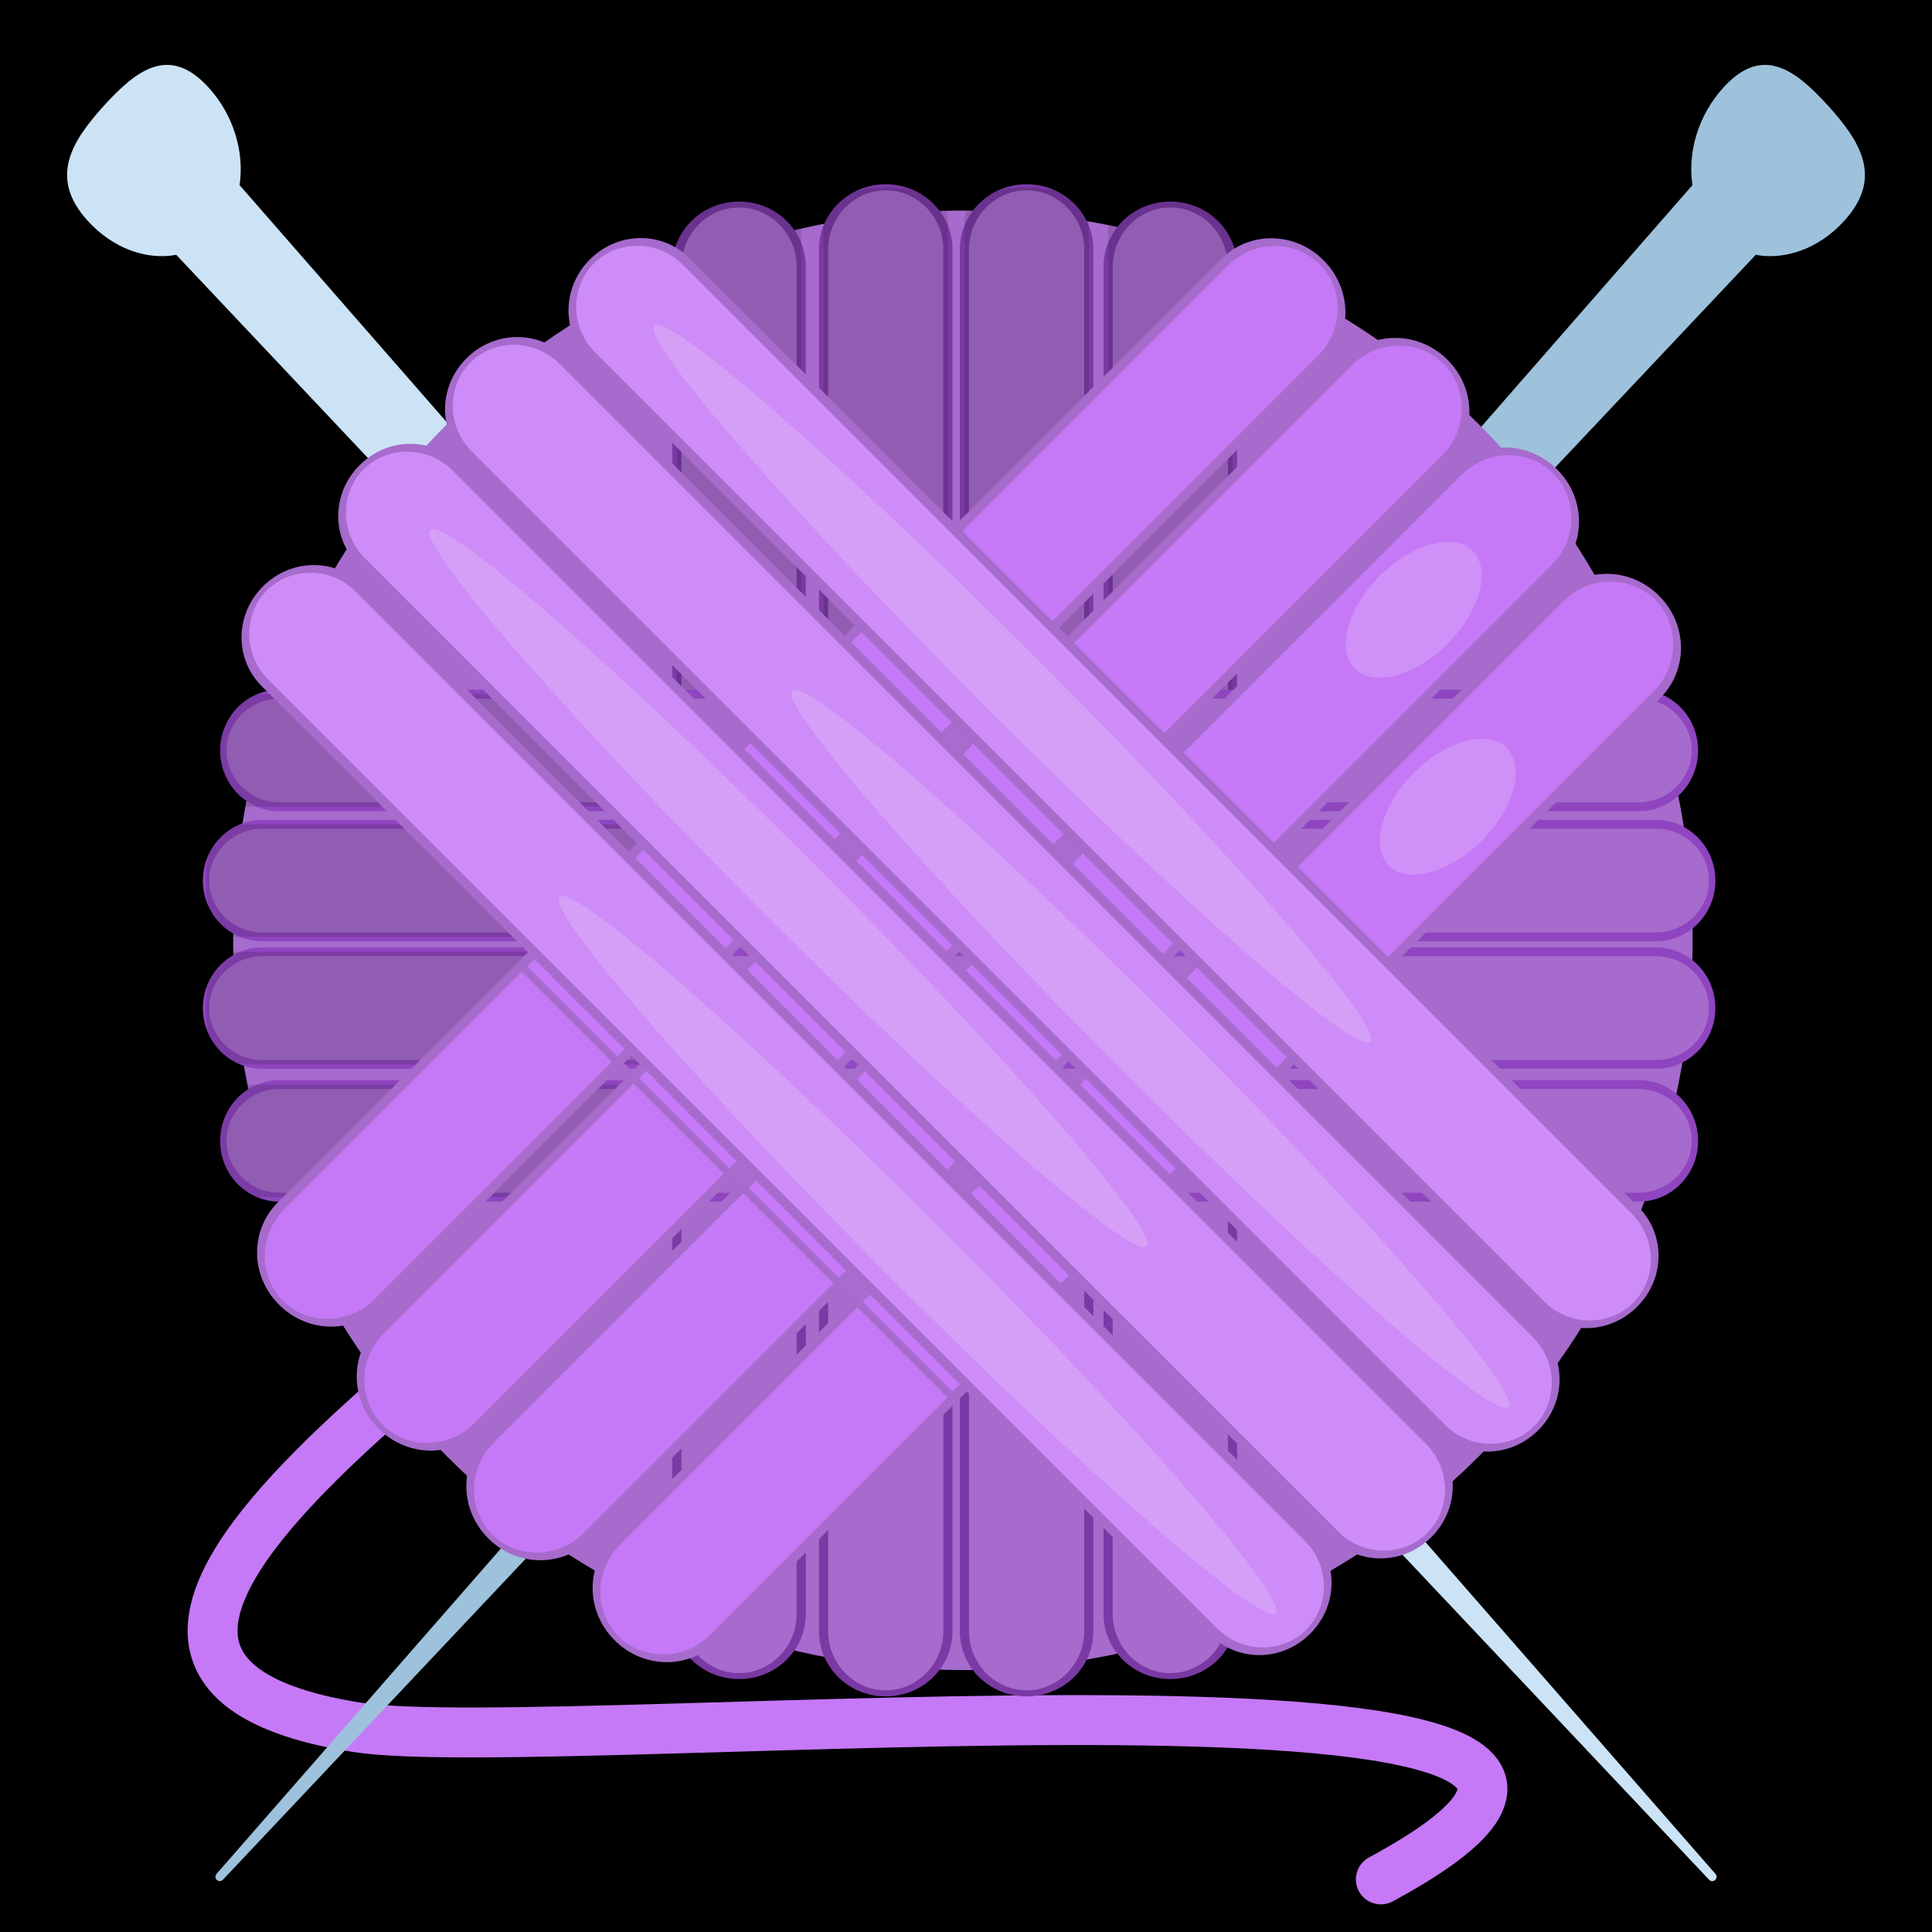
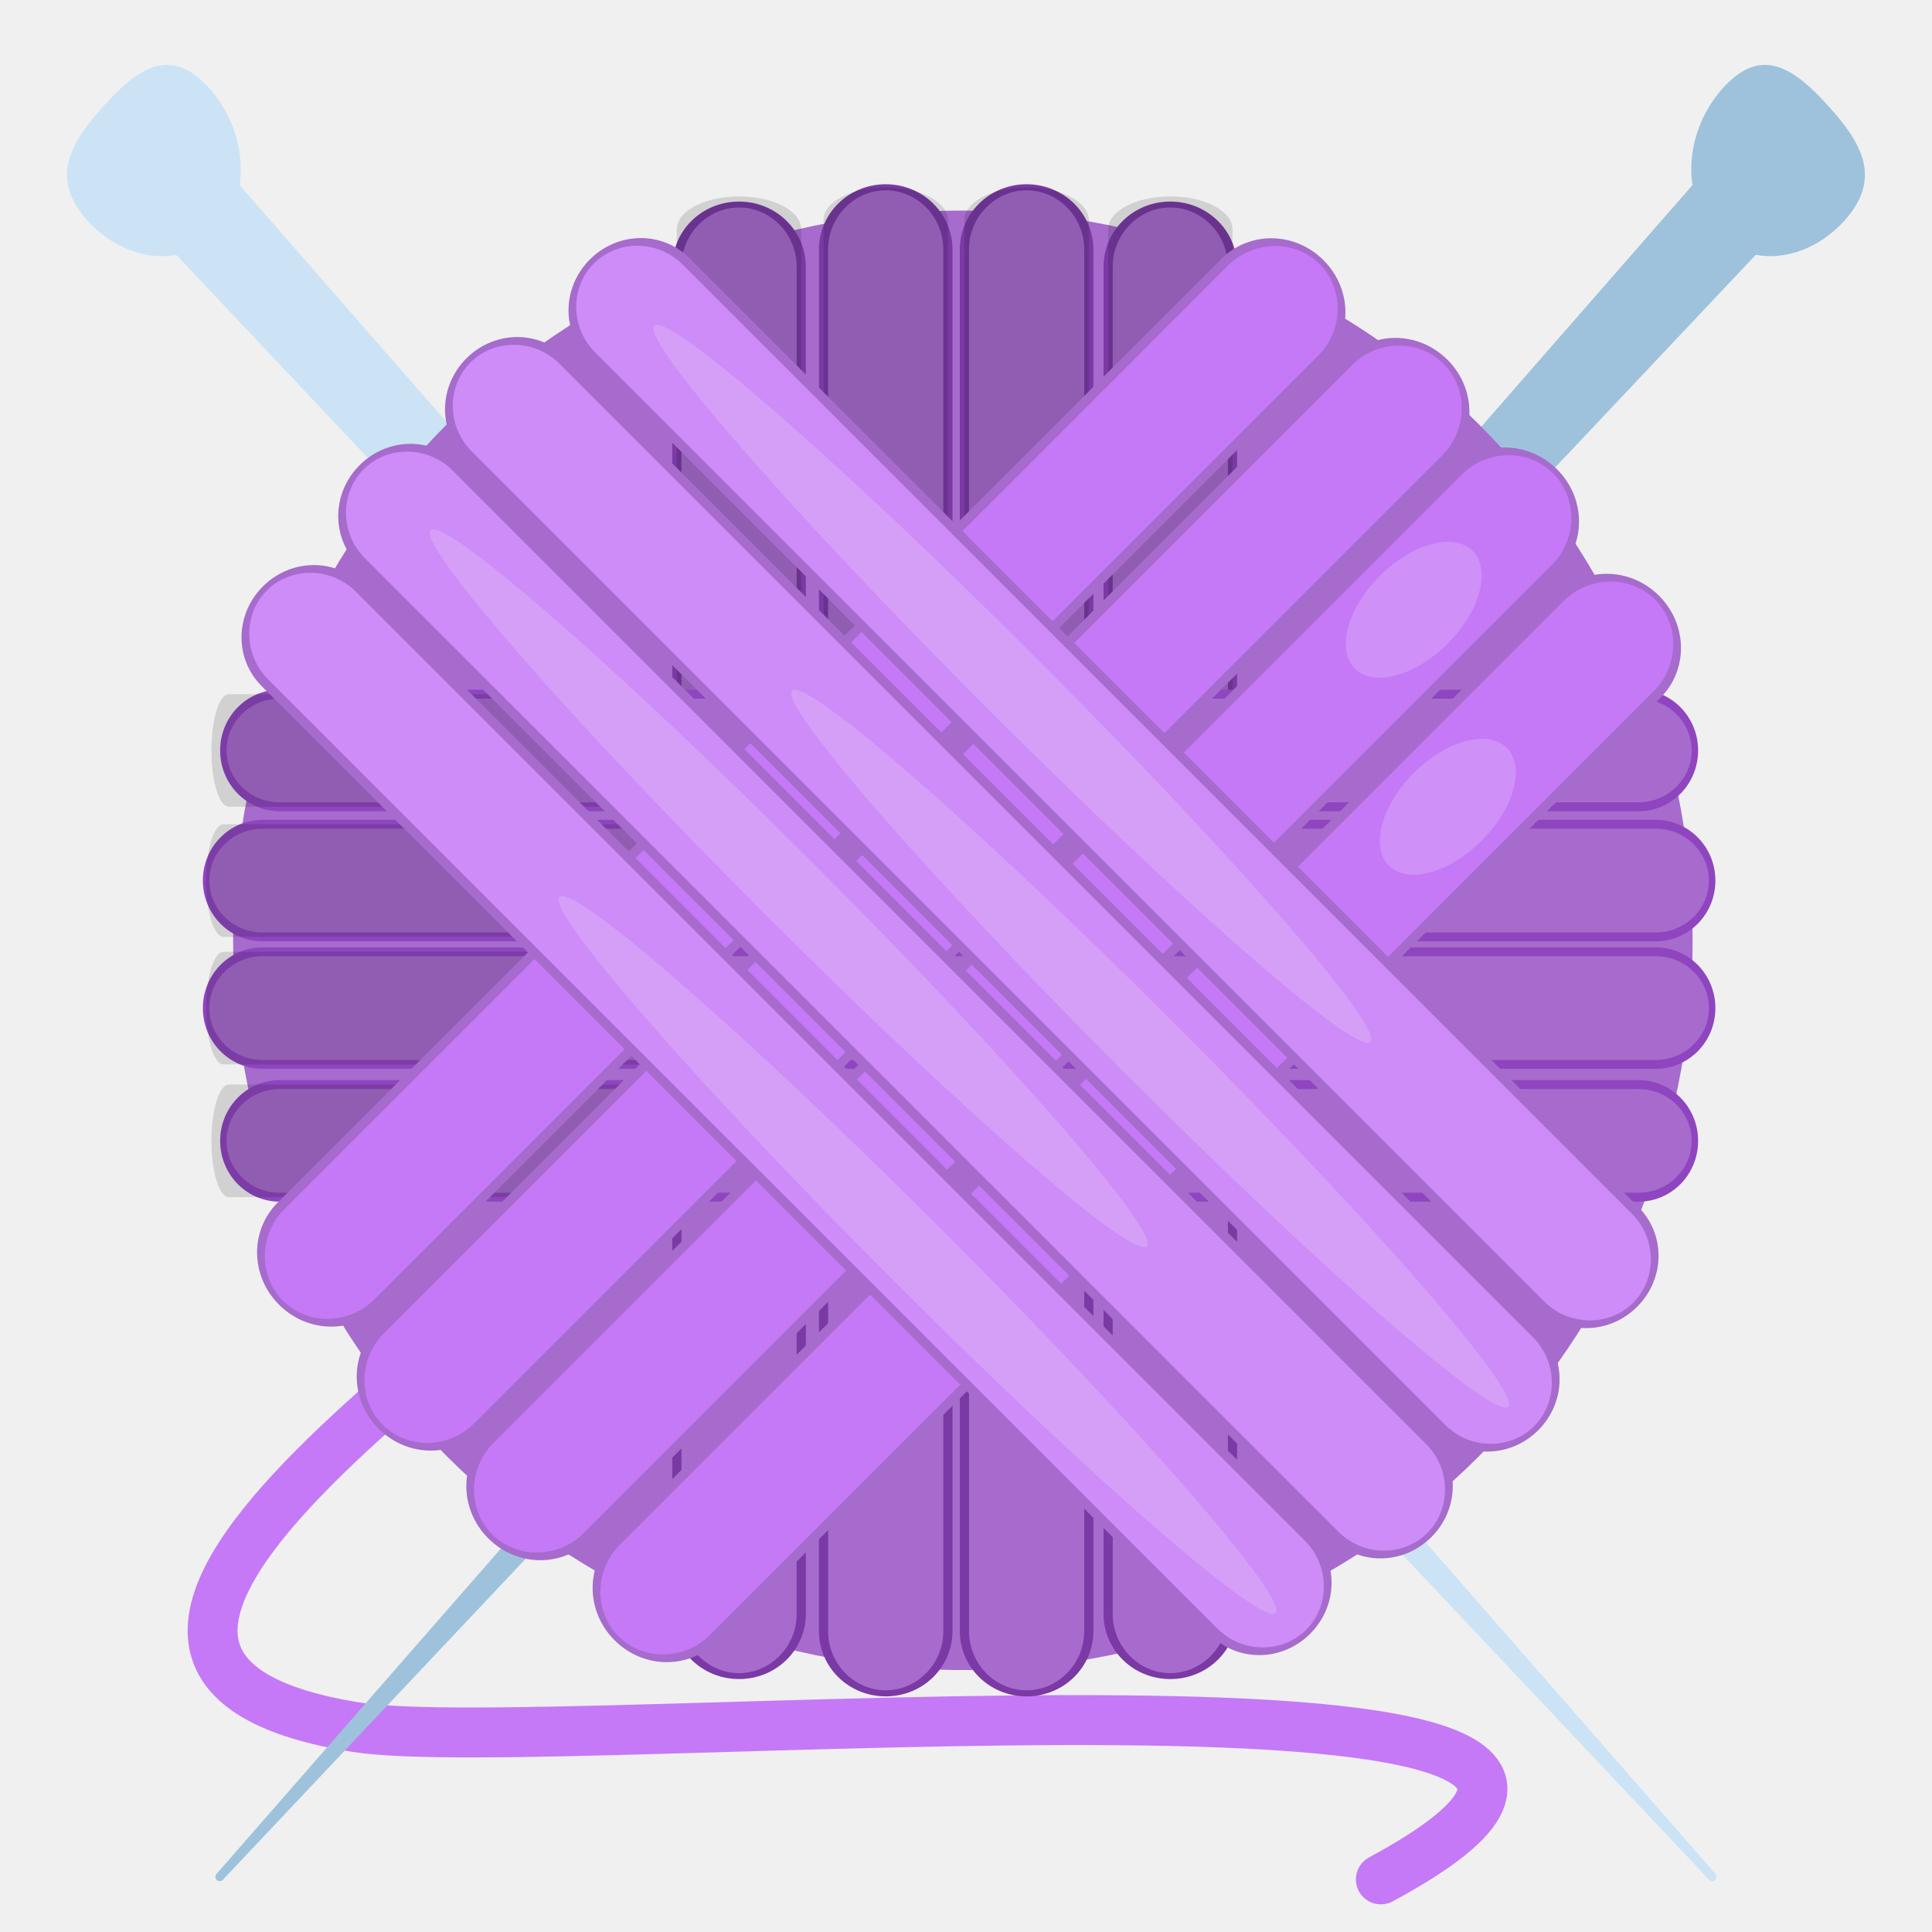
<svg xmlns="http://www.w3.org/2000/svg" width="100%" height="100%" viewBox="0 0 250 250" version="1.1" xml:space="preserve" style="fill-rule:evenodd;clip-rule:evenodd;stroke-linecap:round;stroke-linejoin:round;stroke-miterlimit:1.5;">
-   <g transform="matrix(1,0,0,1,-3.77642,-25.1761)">
-     <rect x="-34.339" y="-27.341" width="312.341" height="312.23" />
-   </g>
-   <path d="M82.538,149.844C85.973,159.783 -12.317,214.181 46.084,223.498C71.809,227.602 239.348,210.433 178.683,243.193" style="fill:none;stroke:rgb(197,121,246);stroke-width:6.46px;" />
-   <g transform="matrix(1.06995,0,0,1.17839,-12.5649,-14.1132)">
-     <g transform="matrix(-0.869318,0.869318,-1.13579,-1.13579,315.022,281.368)">
-       <path d="M23.325,230.399C25.73,231.712 27.335,234.07 27.335,236.757C27.335,240.875 23.569,241.459 18.925,241.459C14.282,241.459 10.509,240.875 10.509,236.757C10.509,234.07 12.114,231.712 14.519,230.399C14.519,230.399 17.429,113.806 18.517,70.178C18.522,70.01 18.702,69.888 18.923,69.905C19.144,69.921 19.324,70.069 19.328,70.238C20.418,113.912 23.325,230.399 23.325,230.399Z" style="fill:rgb(203,227,245);" />
+   <g>
+     <path d="M82.538,149.844C85.973,159.783 -12.317,214.181 46.084,223.498C71.809,227.602 239.348,210.433 178.683,243.193" style="fill:none;stroke:rgb(197,121,246);stroke-width:6.46px;" />
+     <g transform="matrix(1.06995,0,0,1.17839,-12.5649,-14.1132)">
+       <g transform="matrix(-0.869318,0.869318,-1.13579,-1.13579,315.022,281.368)">
+         <path d="M23.325,230.399C25.73,231.712 27.335,234.07 27.335,236.757C27.335,240.875 23.569,241.459 18.925,241.459C14.282,241.459 10.509,240.875 10.509,236.757C10.509,234.07 12.114,231.712 14.519,230.399C14.519,230.399 17.429,113.806 18.517,70.178C18.522,70.01 18.702,69.888 18.923,69.905C19.144,69.921 19.324,70.069 19.328,70.238C20.418,113.912 23.325,230.399 23.325,230.399Z" style="fill:rgb(203,227,245);" />
+       </g>
+       <g transform="matrix(0.869318,0.869318,1.13579,-1.13579,-57.88,281.368)">
+         <path d="M23.325,230.399C25.73,231.712 27.335,234.07 27.335,236.757C27.335,240.875 23.569,241.459 18.925,241.459C14.282,241.459 10.509,240.875 10.509,236.757C10.509,234.07 12.114,231.712 14.519,230.399C14.519,230.399 18.312,78.424 18.517,70.178C18.522,70.01 18.702,69.888 18.923,69.905C19.144,69.921 19.324,70.069 19.328,70.238C20.418,113.912 23.325,230.399 23.325,230.399Z" style="fill:rgb(158,194,220);" />
+       </g>
    </g>
-     <g transform="matrix(0.869318,0.869318,1.13579,-1.13579,-57.88,281.368)">
-       <path d="M23.325,230.399C25.73,231.712 27.335,234.07 27.335,236.757C27.335,240.875 23.569,241.459 18.925,241.459C14.282,241.459 10.509,240.875 10.509,236.757C10.509,234.07 12.114,231.712 14.519,230.399C14.519,230.399 18.312,78.424 18.517,70.178C18.522,70.01 18.702,69.888 18.923,69.905C19.144,69.921 19.324,70.069 19.328,70.238C20.418,113.912 23.325,230.399 23.325,230.399Z" style="fill:rgb(158,194,220);" />
+     <g transform="matrix(1.10623,0,0,1.10623,-26.2698,-34.3128)">
+       <circle cx="136.378" cy="141.009" r="85.359" style="fill:rgb(166,107,204);" />
+     </g>
+     <g transform="matrix(1.51903,0,0,1,-68.0294,0)">
+       <g transform="matrix(1,0,0,1.00739,-33.3052,-0.748464)">
+         <path d="M158.839,32.787L158.839,210.266C158.839,214.675 156.465,218.254 153.542,218.254C150.618,218.254 148.244,214.675 148.244,210.266L148.244,32.787C148.244,28.378 150.618,24.799 153.542,24.799C156.465,24.799 158.839,28.378 158.839,32.787Z" style="fill:rgb(166,107,204);stroke:rgb(122,57,164);stroke-width:0.78px;" />
+       </g>
+       <g transform="matrix(1,0,0,1.00739,-21.3052,-0.748464)">
+         <path d="M158.839,32.787L158.839,210.266C158.839,214.675 156.465,218.254 153.542,218.254C150.618,218.254 148.244,214.675 148.244,210.266L148.244,32.787C148.244,28.378 150.618,24.799 153.542,24.799C156.465,24.799 158.839,28.378 158.839,32.787Z" style="fill:rgb(166,107,204);stroke:rgb(122,57,164);stroke-width:0.78px;" />
+       </g>
+       <g transform="matrix(1,0,0,0.984314,-9.06367,2.05562)">
+         <path d="M158.839,32.974L158.839,210.079C158.839,214.591 156.465,218.254 153.542,218.254C150.618,218.254 148.244,214.591 148.244,210.079L148.244,32.974C148.244,28.462 150.618,24.799 153.542,24.799C156.465,24.799 158.839,28.462 158.839,32.974Z" style="fill:rgb(166,107,204);stroke:rgb(122,57,164);stroke-width:0.78px;" />
+       </g>
+       <g transform="matrix(1,0,0,0.984314,-45.8,2.05562)">
+         <path d="M158.839,32.974L158.839,210.079C158.839,214.591 156.465,218.254 153.542,218.254C150.618,218.254 148.244,214.591 148.244,210.079L148.244,32.974C148.244,28.462 150.618,24.799 153.542,24.799C156.465,24.799 158.839,28.462 158.839,32.974Z" style="fill:rgb(166,107,204);stroke:rgb(122,57,164);stroke-width:0.78px;" />
+       </g>
+     </g>
+     <g transform="matrix(1.51903,0,0,0.525129,-68.0294,11.5192)">
+       <path d="M125.534,32.28L125.534,211.071C125.534,215.513 123.16,219.118 120.237,219.118C117.313,219.118 114.939,215.513 114.939,211.071L114.939,32.28C114.939,27.839 117.313,24.233 120.237,24.233C123.16,24.233 125.534,27.839 125.534,32.28ZM137.534,32.28L137.534,211.071C137.534,215.513 135.16,219.118 132.237,219.118C129.313,219.118 126.939,215.513 126.939,211.071L126.939,32.28C126.939,27.839 129.313,24.233 132.237,24.233C135.16,24.233 137.534,27.839 137.534,32.28ZM149.776,34.512L149.776,208.839C149.776,213.281 147.402,216.886 144.478,216.886C141.554,216.886 139.181,213.281 139.181,208.839L139.181,34.512C139.181,30.071 141.554,26.465 144.478,26.465C147.402,26.465 149.776,30.071 149.776,34.512ZM113.039,34.512L113.039,208.839C113.039,213.281 110.665,216.886 107.742,216.886C104.818,216.886 102.444,213.281 102.444,208.839L102.444,34.512C102.444,30.071 104.818,26.465 107.742,26.465C110.665,26.465 113.039,30.071 113.039,34.512Z" style="fill-opacity:0.13;" />
+     </g>
+     <g transform="matrix(-8.42047e-17,-1.37517,-1,6.12323e-17,245.786,295.793)">
+       <g transform="matrix(1,0,0,1.00739,-33.3052,-0.748464)">
+         <path d="M158.839,32.03L158.839,211.023C158.839,215.014 156.465,218.254 153.542,218.254C150.618,218.254 148.244,215.014 148.244,211.023L148.244,32.03C148.244,28.039 150.618,24.799 153.542,24.799C156.465,24.799 158.839,28.039 158.839,32.03Z" style="fill:rgb(166,107,204);stroke:rgb(143,69,191);stroke-width:0.83px;" />
+       </g>
+       <g transform="matrix(1,0,0,1.00739,-21.3052,-0.748464)">
+         <path d="M158.839,32.03L158.839,211.023C158.839,215.014 156.465,218.254 153.542,218.254C150.618,218.254 148.244,215.014 148.244,211.023L148.244,32.03C148.244,28.039 150.618,24.799 153.542,24.799C156.465,24.799 158.839,28.039 158.839,32.03Z" style="fill:rgb(166,107,204);stroke:rgb(143,69,191);stroke-width:0.83px;" />
+       </g>
+       <g transform="matrix(1,0,0,0.984314,-9.06367,2.05562)">
+         <path d="M158.839,32.2L158.839,210.853C158.839,214.938 156.465,218.254 153.542,218.254C150.618,218.254 148.244,214.938 148.244,210.853L148.244,32.2C148.244,28.115 150.618,24.799 153.542,24.799C156.465,24.799 158.839,28.115 158.839,32.2Z" style="fill:rgb(166,107,204);stroke:rgb(143,69,191);stroke-width:0.84px;" />
+       </g>
+       <g transform="matrix(1,0,0,0.984314,-45.8,2.05562)">
+         <path d="M158.839,32.2L158.839,210.853C158.839,214.938 156.465,218.254 153.542,218.254C150.618,218.254 148.244,214.938 148.244,210.853L148.244,32.2C148.244,28.115 150.618,24.799 153.542,24.799C156.465,24.799 158.839,28.115 158.839,32.2Z" style="fill:rgb(166,107,204);stroke:rgb(143,69,191);stroke-width:0.84px;" />
+       </g>
+     </g>
+     <g transform="matrix(-8.42047e-17,-1.37517,-0.308898,1.89145e-17,94.3526,295.793)">
+       <path d="M125.534,31.518C125.534,27.498 123.16,24.233 120.237,24.233C117.313,24.233 114.939,27.498 114.939,31.518L114.939,211.833C114.939,215.854 117.313,219.118 120.237,219.118C123.16,219.118 125.534,215.854 125.534,211.833L125.534,31.518ZM137.534,31.518C137.534,27.498 135.16,24.233 132.237,24.233C129.313,24.233 126.939,27.498 126.939,31.518L126.939,211.833C126.939,215.854 129.313,219.118 132.237,219.118C135.16,219.118 137.534,215.854 137.534,211.833L137.534,31.518ZM149.776,33.75C149.776,29.73 147.402,26.465 144.478,26.465C141.554,26.465 139.181,29.73 139.181,33.75L139.181,209.602C139.181,213.622 141.554,216.886 144.478,216.886C147.402,216.886 149.776,213.622 149.776,209.602L149.776,33.75ZM113.039,33.75C113.039,29.73 110.665,26.465 107.742,26.465C104.818,26.465 102.444,29.73 102.444,33.75L102.444,209.602C102.444,213.622 104.818,216.886 107.742,216.886C110.665,216.886 113.039,213.622 113.039,209.602L113.039,33.75Z" style="fill-opacity:0.13;" />
+     </g>
+     <g transform="matrix(-1.18194,-1.18194,-0.707107,0.707107,360.484,185.974)">
+       <g transform="matrix(1,0,0,1.00739,-33.3052,-0.748464)">
+         <path d="M158.839,33.589L158.839,209.465C158.839,214.316 156.465,218.254 153.542,218.254C150.618,218.254 148.244,214.316 148.244,209.465L148.244,33.589C148.244,28.737 150.618,24.799 153.542,24.799C156.465,24.799 158.839,28.737 158.839,33.589Z" style="fill:rgb(197,121,246);stroke:rgb(166,107,204);stroke-width:0.72px;" />
+       </g>
+       <g transform="matrix(1,0,0,1.00739,-21.3052,-0.748464)">
+         <path d="M158.839,33.589L158.839,209.465C158.839,214.316 156.465,218.254 153.542,218.254C150.618,218.254 148.244,214.316 148.244,209.465L148.244,33.589C148.244,28.737 150.618,24.799 153.542,24.799C156.465,24.799 158.839,28.737 158.839,33.589Z" style="fill:rgb(197,121,246);stroke:rgb(166,107,204);stroke-width:0.72px;" />
+       </g>
+       <g transform="matrix(1,0,0,0.984314,-9.06367,2.05562)">
+         <path d="M158.839,33.795L158.839,209.258C158.839,214.223 156.465,218.254 153.542,218.254C150.618,218.254 148.244,214.223 148.244,209.258L148.244,33.795C148.244,28.83 150.618,24.799 153.542,24.799C156.465,24.799 158.839,28.83 158.839,33.795Z" style="fill:rgb(197,121,246);stroke:rgb(166,107,204);stroke-width:0.73px;" />
+       </g>
+       <g transform="matrix(1,0,0,0.984314,-45.8,2.05562)">
+         <path d="M158.839,33.795L158.839,209.258C158.839,214.223 156.465,218.254 153.542,218.254C150.618,218.254 148.244,214.223 148.244,209.258L148.244,33.795C148.244,28.83 150.618,24.799 153.542,24.799C156.465,24.799 158.839,28.83 158.839,33.795Z" style="fill:rgb(197,121,246);stroke:rgb(166,107,204);stroke-width:0.73px;" />
+       </g>
+     </g>
+     <g transform="matrix(-1.1518,1.1518,0.708974,0.708974,181.922,-109.03)">
+       <g transform="matrix(1,0,0,1.00739,-33.3052,-0.748464)">
+         <path d="M158.839,33.342L158.839,209.711C158.839,214.426 156.465,218.254 153.542,218.254C150.618,218.254 148.244,214.426 148.244,209.711L148.244,33.342C148.244,28.627 150.618,24.799 153.542,24.799C156.465,24.799 158.839,28.627 158.839,33.342Z" style="fill:rgb(205,140,247);stroke:rgb(166,107,204);stroke-width:0.74px;" />
+       </g>
+       <g transform="matrix(1,0,0,1.00739,-21.3052,-0.748464)">
+         <path d="M158.839,33.342L158.839,209.711C158.839,214.426 156.465,218.254 153.542,218.254C150.618,218.254 148.244,214.426 148.244,209.711L148.244,33.342C148.244,28.627 150.618,24.799 153.542,24.799C156.465,24.799 158.839,28.627 158.839,33.342Z" style="fill:rgb(205,140,247);stroke:rgb(166,107,204);stroke-width:0.74px;" />
+       </g>
+       <g transform="matrix(1,0,0,0.984314,-9.06367,2.05562)">
+         <path d="M158.839,33.542L158.839,209.511C158.839,214.337 156.465,218.254 153.542,218.254C150.618,218.254 148.244,214.337 148.244,209.511L148.244,33.542C148.244,28.716 150.618,24.799 153.542,24.799C156.465,24.799 158.839,28.716 158.839,33.542Z" style="fill:rgb(205,140,247);stroke:rgb(166,107,204);stroke-width:0.74px;" />
+       </g>
+       <g transform="matrix(1,0,0,0.984314,-45.8,2.05562)">
+         <path d="M158.839,33.542L158.839,209.511C158.839,214.337 156.465,218.254 153.542,218.254C150.618,218.254 148.244,214.337 148.244,209.511L148.244,33.542C148.244,28.716 150.618,24.799 153.542,24.799C156.465,24.799 158.839,28.716 158.839,33.542Z" style="fill:rgb(205,140,247);stroke:rgb(166,107,204);stroke-width:0.74px;" />
+       </g>
+     </g>
+     <g transform="matrix(0.481486,-0.481486,1.08459,1.08459,-21.2245,83.3314)">
+       <ellipse cx="152.729" cy="72.551" rx="6.657" ry="42.717" style="fill:white;fill-opacity:0.17;" />
+     </g>
+     <g transform="matrix(0.481486,-0.481486,1.08459,1.08459,-50.1715,109.797)">
+       <ellipse cx="152.729" cy="72.551" rx="6.657" ry="42.717" style="fill:white;fill-opacity:0.17;" />
+     </g>
+     <g transform="matrix(0.481486,-0.481486,1.08459,1.08459,-33.5051,157.238)">
+       <ellipse cx="152.729" cy="72.551" rx="6.657" ry="42.717" style="fill:white;fill-opacity:0.17;" />
+     </g>
+     <g transform="matrix(0.481486,-0.481486,1.08459,1.08459,-3.38942,130.558)">
+       <ellipse cx="152.729" cy="72.551" rx="6.657" ry="42.717" style="fill:white;fill-opacity:0.17;" />
+     </g>
+     <g transform="matrix(0.483306,0.483306,-0.707107,0.707107,148.601,-69.8298)">
+       <ellipse cx="189.392" cy="80.892" rx="9.076" ry="10.778" style="fill:white;fill-opacity:0.17;" />
+     </g>
+     <g transform="matrix(0.483306,0.483306,-0.707107,0.707107,153.012,-44.3424)">
+       <ellipse cx="189.392" cy="80.892" rx="9.076" ry="10.778" style="fill:white;fill-opacity:0.17;" />
    </g>
  </g>
-   <g transform="matrix(1.10623,0,0,1.10623,-26.2698,-34.3128)">
-     <circle cx="136.378" cy="141.009" r="85.359" style="fill:rgb(166,107,204);" />
-   </g>
-   <g transform="matrix(1.51903,0,0,1,-68.0294,0)">
-     <g transform="matrix(1,0,0,1.00739,-33.3052,-0.748464)">
-       <path d="M158.839,32.787L158.839,210.266C158.839,214.675 156.465,218.254 153.542,218.254C150.618,218.254 148.244,214.675 148.244,210.266L148.244,32.787C148.244,28.378 150.618,24.799 153.542,24.799C156.465,24.799 158.839,28.378 158.839,32.787Z" style="fill:rgb(166,107,204);stroke:rgb(122,57,164);stroke-width:0.78px;" />
-     </g>
-     <g transform="matrix(1,0,0,1.00739,-21.3052,-0.748464)">
-       <path d="M158.839,32.787L158.839,210.266C158.839,214.675 156.465,218.254 153.542,218.254C150.618,218.254 148.244,214.675 148.244,210.266L148.244,32.787C148.244,28.378 150.618,24.799 153.542,24.799C156.465,24.799 158.839,28.378 158.839,32.787Z" style="fill:rgb(166,107,204);stroke:rgb(122,57,164);stroke-width:0.78px;" />
-     </g>
-     <g transform="matrix(1,0,0,0.984314,-9.06367,2.05562)">
-       <path d="M158.839,32.974L158.839,210.079C158.839,214.591 156.465,218.254 153.542,218.254C150.618,218.254 148.244,214.591 148.244,210.079L148.244,32.974C148.244,28.462 150.618,24.799 153.542,24.799C156.465,24.799 158.839,28.462 158.839,32.974Z" style="fill:rgb(166,107,204);stroke:rgb(122,57,164);stroke-width:0.78px;" />
-     </g>
-     <g transform="matrix(1,0,0,0.984314,-45.8,2.05562)">
-       <path d="M158.839,32.974L158.839,210.079C158.839,214.591 156.465,218.254 153.542,218.254C150.618,218.254 148.244,214.591 148.244,210.079L148.244,32.974C148.244,28.462 150.618,24.799 153.542,24.799C156.465,24.799 158.839,28.462 158.839,32.974Z" style="fill:rgb(166,107,204);stroke:rgb(122,57,164);stroke-width:0.78px;" />
-     </g>
-   </g>
-   <g transform="matrix(1.51903,0,0,0.525129,-68.0294,11.5192)">
-     <path d="M125.534,32.28L125.534,211.071C125.534,215.513 123.16,219.118 120.237,219.118C117.313,219.118 114.939,215.513 114.939,211.071L114.939,32.28C114.939,27.839 117.313,24.233 120.237,24.233C123.16,24.233 125.534,27.839 125.534,32.28ZM137.534,32.28L137.534,211.071C137.534,215.513 135.16,219.118 132.237,219.118C129.313,219.118 126.939,215.513 126.939,211.071L126.939,32.28C126.939,27.839 129.313,24.233 132.237,24.233C135.16,24.233 137.534,27.839 137.534,32.28ZM149.776,34.512L149.776,208.839C149.776,213.281 147.402,216.886 144.478,216.886C141.554,216.886 139.181,213.281 139.181,208.839L139.181,34.512C139.181,30.071 141.554,26.465 144.478,26.465C147.402,26.465 149.776,30.071 149.776,34.512ZM113.039,34.512L113.039,208.839C113.039,213.281 110.665,216.886 107.742,216.886C104.818,216.886 102.444,213.281 102.444,208.839L102.444,34.512C102.444,30.071 104.818,26.465 107.742,26.465C110.665,26.465 113.039,30.071 113.039,34.512Z" style="fill-opacity:0.13;" />
-   </g>
-   <g transform="matrix(-8.42047e-17,-1.37517,-1,6.12323e-17,245.786,295.793)">
-     <g transform="matrix(1,0,0,1.00739,-33.3052,-0.748464)">
-       <path d="M158.839,32.03L158.839,211.023C158.839,215.014 156.465,218.254 153.542,218.254C150.618,218.254 148.244,215.014 148.244,211.023L148.244,32.03C148.244,28.039 150.618,24.799 153.542,24.799C156.465,24.799 158.839,28.039 158.839,32.03Z" style="fill:rgb(166,107,204);stroke:rgb(143,69,191);stroke-width:0.83px;" />
-     </g>
-     <g transform="matrix(1,0,0,1.00739,-21.3052,-0.748464)">
-       <path d="M158.839,32.03L158.839,211.023C158.839,215.014 156.465,218.254 153.542,218.254C150.618,218.254 148.244,215.014 148.244,211.023L148.244,32.03C148.244,28.039 150.618,24.799 153.542,24.799C156.465,24.799 158.839,28.039 158.839,32.03Z" style="fill:rgb(166,107,204);stroke:rgb(143,69,191);stroke-width:0.83px;" />
-     </g>
-     <g transform="matrix(1,0,0,0.984314,-9.06367,2.05562)">
-       <path d="M158.839,32.2L158.839,210.853C158.839,214.938 156.465,218.254 153.542,218.254C150.618,218.254 148.244,214.938 148.244,210.853L148.244,32.2C148.244,28.115 150.618,24.799 153.542,24.799C156.465,24.799 158.839,28.115 158.839,32.2Z" style="fill:rgb(166,107,204);stroke:rgb(143,69,191);stroke-width:0.84px;" />
-     </g>
-     <g transform="matrix(1,0,0,0.984314,-45.8,2.05562)">
-       <path d="M158.839,32.2L158.839,210.853C158.839,214.938 156.465,218.254 153.542,218.254C150.618,218.254 148.244,214.938 148.244,210.853L148.244,32.2C148.244,28.115 150.618,24.799 153.542,24.799C156.465,24.799 158.839,28.115 158.839,32.2Z" style="fill:rgb(166,107,204);stroke:rgb(143,69,191);stroke-width:0.84px;" />
-     </g>
-   </g>
-   <g transform="matrix(-8.42047e-17,-1.37517,-0.308898,1.89145e-17,94.3526,295.793)">
-     <path d="M125.534,31.518C125.534,27.498 123.16,24.233 120.237,24.233C117.313,24.233 114.939,27.498 114.939,31.518L114.939,211.833C114.939,215.854 117.313,219.118 120.237,219.118C123.16,219.118 125.534,215.854 125.534,211.833L125.534,31.518ZM137.534,31.518C137.534,27.498 135.16,24.233 132.237,24.233C129.313,24.233 126.939,27.498 126.939,31.518L126.939,211.833C126.939,215.854 129.313,219.118 132.237,219.118C135.16,219.118 137.534,215.854 137.534,211.833L137.534,31.518ZM149.776,33.75C149.776,29.73 147.402,26.465 144.478,26.465C141.554,26.465 139.181,29.73 139.181,33.75L139.181,209.602C139.181,213.622 141.554,216.886 144.478,216.886C147.402,216.886 149.776,213.622 149.776,209.602L149.776,33.75ZM113.039,33.75C113.039,29.73 110.665,26.465 107.742,26.465C104.818,26.465 102.444,29.73 102.444,33.75L102.444,209.602C102.444,213.622 104.818,216.886 107.742,216.886C110.665,216.886 113.039,213.622 113.039,209.602L113.039,33.75Z" style="fill-opacity:0.13;" />
-   </g>
-   <g transform="matrix(-1.18194,-1.18194,-0.707107,0.707107,360.484,185.974)">
-     <g transform="matrix(1,0,0,1.00739,-33.3052,-0.748464)">
-       <path d="M158.839,33.589L158.839,209.465C158.839,214.316 156.465,218.254 153.542,218.254C150.618,218.254 148.244,214.316 148.244,209.465L148.244,33.589C148.244,28.737 150.618,24.799 153.542,24.799C156.465,24.799 158.839,28.737 158.839,33.589Z" style="fill:rgb(197,121,246);stroke:rgb(166,107,204);stroke-width:0.72px;" />
-     </g>
-     <g transform="matrix(1,0,0,1.00739,-21.3052,-0.748464)">
-       <path d="M158.839,33.589L158.839,209.465C158.839,214.316 156.465,218.254 153.542,218.254C150.618,218.254 148.244,214.316 148.244,209.465L148.244,33.589C148.244,28.737 150.618,24.799 153.542,24.799C156.465,24.799 158.839,28.737 158.839,33.589Z" style="fill:rgb(197,121,246);stroke:rgb(166,107,204);stroke-width:0.72px;" />
-     </g>
-     <g transform="matrix(1,0,0,0.984314,-9.06367,2.05562)">
-       <path d="M158.839,33.795L158.839,209.258C158.839,214.223 156.465,218.254 153.542,218.254C150.618,218.254 148.244,214.223 148.244,209.258L148.244,33.795C148.244,28.83 150.618,24.799 153.542,24.799C156.465,24.799 158.839,28.83 158.839,33.795Z" style="fill:rgb(197,121,246);stroke:rgb(166,107,204);stroke-width:0.73px;" />
-     </g>
-     <g transform="matrix(1,0,0,0.984314,-45.8,2.05562)">
-       <path d="M158.839,33.795L158.839,209.258C158.839,214.223 156.465,218.254 153.542,218.254C150.618,218.254 148.244,214.223 148.244,209.258L148.244,33.795C148.244,28.83 150.618,24.799 153.542,24.799C156.465,24.799 158.839,28.83 158.839,33.795Z" style="fill:rgb(197,121,246);stroke:rgb(166,107,204);stroke-width:0.73px;" />
-     </g>
-     <g transform="matrix(-2.23264e-17,-0.688145,-0.424906,-3.18623e-16,178.385,212.077)">
-       <rect x="69.755" y="67.355" width="115.66" height="111.146" style="fill:rgb(197,121,246);fill-opacity:0.08;stroke:rgb(166,107,204);stroke-width:1.43px;" />
-     </g>
-   </g>
-   <g transform="matrix(-1.1518,1.1518,0.708974,0.708974,181.922,-109.03)">
-     <g transform="matrix(1,0,0,1.00739,-33.3052,-0.748464)">
-       <path d="M158.839,33.342L158.839,209.711C158.839,214.426 156.465,218.254 153.542,218.254C150.618,218.254 148.244,214.426 148.244,209.711L148.244,33.342C148.244,28.627 150.618,24.799 153.542,24.799C156.465,24.799 158.839,28.627 158.839,33.342Z" style="fill:rgb(205,140,247);stroke:rgb(166,107,204);stroke-width:0.74px;" />
-     </g>
-     <g transform="matrix(1,0,0,1.00739,-21.3052,-0.748464)">
-       <path d="M158.839,33.342L158.839,209.711C158.839,214.426 156.465,218.254 153.542,218.254C150.618,218.254 148.244,214.426 148.244,209.711L148.244,33.342C148.244,28.627 150.618,24.799 153.542,24.799C156.465,24.799 158.839,28.627 158.839,33.342Z" style="fill:rgb(205,140,247);stroke:rgb(166,107,204);stroke-width:0.74px;" />
-     </g>
-     <g transform="matrix(1,0,0,0.984314,-9.06367,2.05562)">
-       <path d="M158.839,33.542L158.839,209.511C158.839,214.337 156.465,218.254 153.542,218.254C150.618,218.254 148.244,214.337 148.244,209.511L148.244,33.542C148.244,28.716 150.618,24.799 153.542,24.799C156.465,24.799 158.839,28.716 158.839,33.542Z" style="fill:rgb(205,140,247);stroke:rgb(166,107,204);stroke-width:0.74px;" />
-     </g>
-     <g transform="matrix(1,0,0,0.984314,-45.8,2.05562)">
-       <path d="M158.839,33.542L158.839,209.511C158.839,214.337 156.465,218.254 153.542,218.254C150.618,218.254 148.244,214.337 148.244,209.511L148.244,33.542C148.244,28.716 150.618,24.799 153.542,24.799C156.465,24.799 158.839,28.716 158.839,33.542Z" style="fill:rgb(205,140,247);stroke:rgb(166,107,204);stroke-width:0.74px;" />
-     </g>
-   </g>
-   <g transform="matrix(0.481486,-0.481486,1.08459,1.08459,-21.2245,83.3314)">
-     <ellipse cx="152.729" cy="72.551" rx="6.657" ry="42.717" style="fill:white;fill-opacity:0.17;" />
-   </g>
-   <g transform="matrix(0.481486,-0.481486,1.08459,1.08459,-50.1715,109.797)">
-     <ellipse cx="152.729" cy="72.551" rx="6.657" ry="42.717" style="fill:white;fill-opacity:0.17;" />
-   </g>
-   <g transform="matrix(0.481486,-0.481486,1.08459,1.08459,-33.5051,157.238)">
-     <ellipse cx="152.729" cy="72.551" rx="6.657" ry="42.717" style="fill:white;fill-opacity:0.17;" />
-   </g>
-   <g transform="matrix(0.481486,-0.481486,1.08459,1.08459,-3.38942,130.558)">
-     <ellipse cx="152.729" cy="72.551" rx="6.657" ry="42.717" style="fill:white;fill-opacity:0.17;" />
-   </g>
-   <g transform="matrix(0.483306,0.483306,-0.707107,0.707107,148.601,-69.8298)">
-     <ellipse cx="189.392" cy="80.892" rx="9.076" ry="10.778" style="fill:white;fill-opacity:0.17;" />
-   </g>
-   <g transform="matrix(0.483306,0.483306,-0.707107,0.707107,153.012,-44.3424)">
-     <ellipse cx="189.392" cy="80.892" rx="9.076" ry="10.778" style="fill:white;fill-opacity:0.17;" />
-   </g>
</svg>
